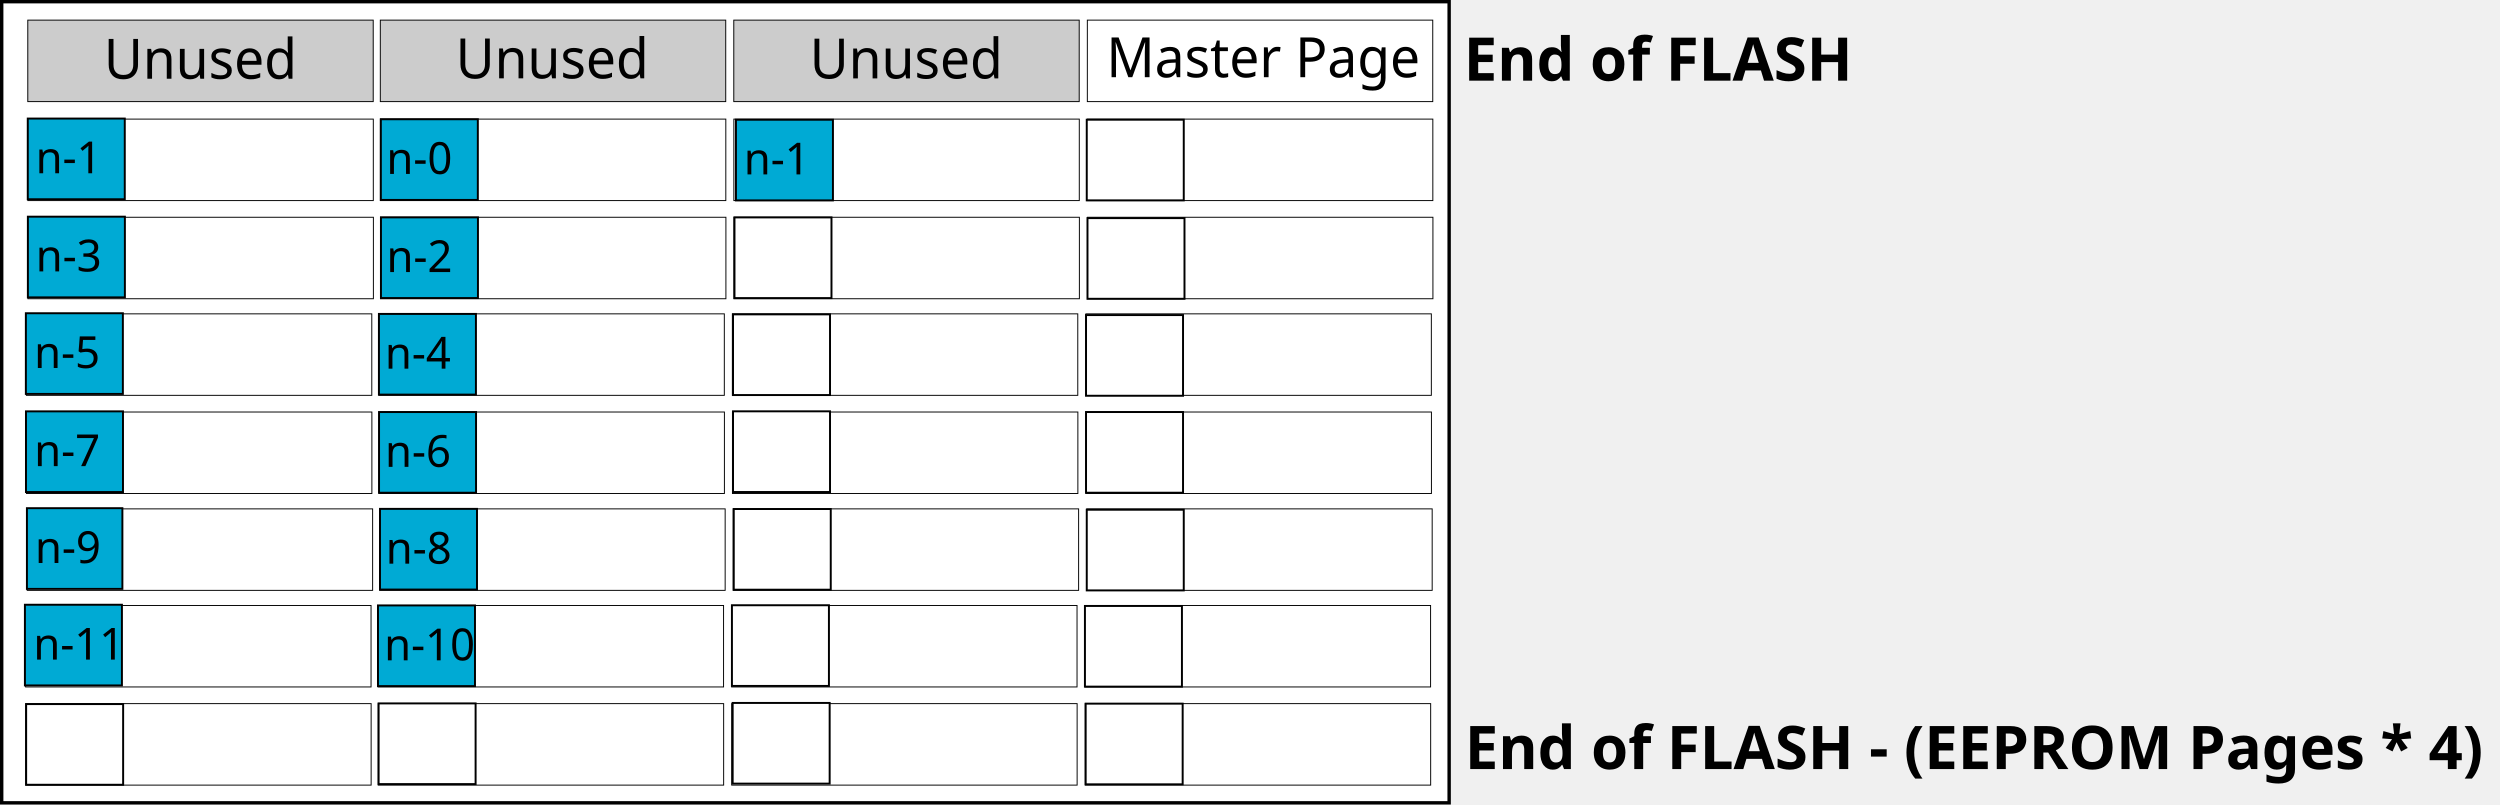
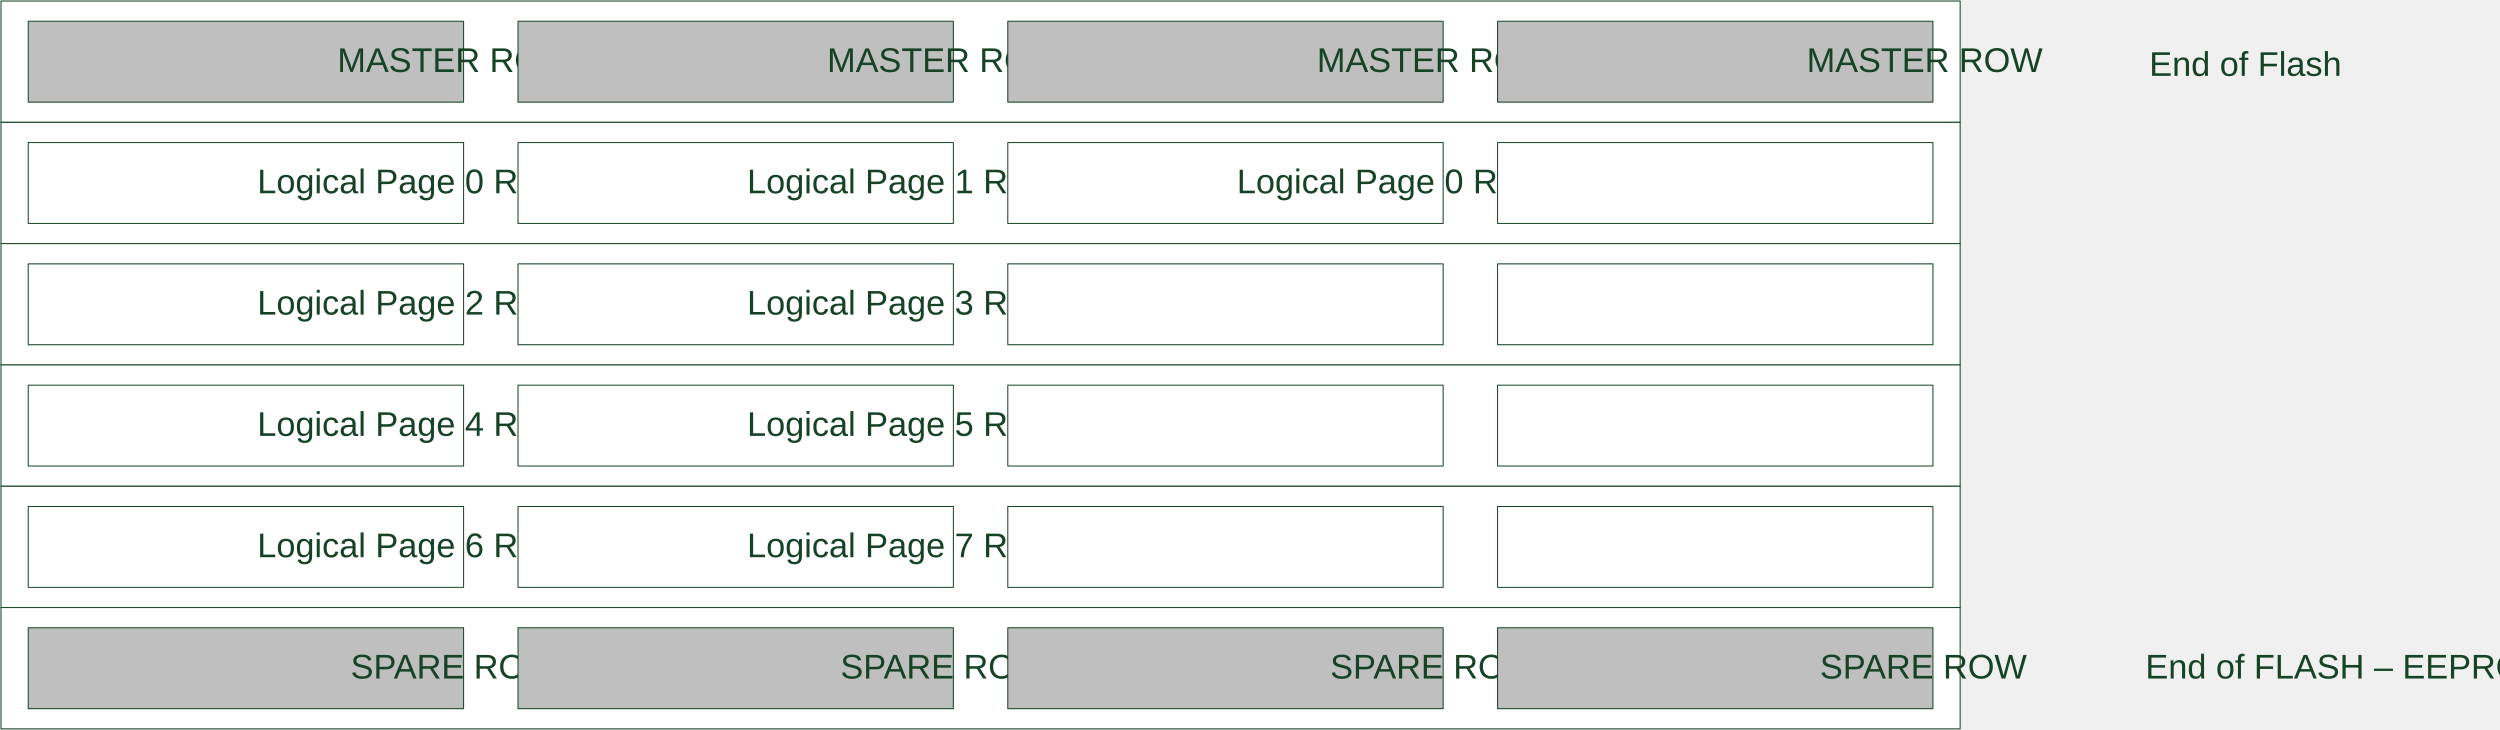
- <svg xmlns="http://www.w3.org/2000/svg" width="612.36" height="197.062" id="svg2" version="1.1">
-   <defs id="defs4" />
-   <g id="layer1" transform="translate(-59.5,-140.4375)">
-     <rect style="fill:#ffffff;fill-rule:evenodd;stroke:#000000;stroke-width:0.833px;stroke-linecap:butt;stroke-linejoin:miter;stroke-opacity:1" id="rect2985" width="354.542" height="196.236" x="59.916" y="140.85" />
-     <rect style="fill:#cccccc;stroke:#000000;stroke-width:0.234" id="rect3759" width="84.609" height="19.959" x="66.307" y="145.367" />
-     <rect style="fill:#cccccc;stroke:#000000;stroke-width:0.234" id="rect3759-1" width="84.609" height="19.959" x="152.655" y="145.367" />
-     <rect style="fill:#cccccc;stroke:#000000;stroke-width:0.234" id="rect3759-7" width="84.609" height="19.959" x="239.235" y="145.367" />
-     <rect style="fill:#ffffff;stroke:#000000;stroke-width:0.234" id="rect3759-1-4" width="84.609" height="19.959" x="325.835" y="145.367" />
-     <rect style="fill:#ffffff;stroke:#000000;stroke-width:0.234" id="rect3759-0" width="84.609" height="19.959" x="66.328" y="169.611" />
-     <rect style="fill:#ffffff;stroke:#000000;stroke-width:0.234" id="rect3759-1-9" width="84.609" height="19.959" x="152.675" y="169.611" />
-     <rect style="fill:#ffffff;stroke:#000000;stroke-width:0.234" id="rect3759-7-4" width="84.609" height="19.959" x="239.255" y="169.611" />
-     <rect style="fill:#ffffff;stroke:#000000;stroke-width:0.234" id="rect3759-1-4-8" width="84.609" height="19.959" x="325.856" y="169.611" />
-     <text xml:space="preserve" style="font-size:13.338px;font-style:normal;font-weight:normal;line-height:125%;letter-spacing:0px;word-spacing:0px;fill:#000000;fill-opacity:1;stroke:none;font-family:Sans" x="86.852" y="156.214" id="text3831" transform="scale(0.9780511,1.022442)">
-       <tspan id="tspan3833" x="86.852" y="156.214">Unused</tspan>
-     </text>
-     <text xml:space="preserve" style="font-size:13.338px;font-style:normal;font-weight:normal;line-height:125%;letter-spacing:0px;word-spacing:0px;fill:#000000;fill-opacity:1;stroke:none;font-family:Sans" x="174.951" y="156.116" id="text3831-8" transform="scale(0.9780511,1.022442)">
-       <tspan id="tspan3833-2" x="174.951" y="156.116">Unused</tspan>
-     </text>
-     <text xml:space="preserve" style="font-size:13.338px;font-style:normal;font-weight:normal;line-height:125%;letter-spacing:0px;word-spacing:0px;fill:#000000;fill-opacity:1;stroke:none;font-family:Sans" x="263.623" y="156.146" id="text3831-4" transform="scale(0.9780511,1.022442)">
-       <tspan id="tspan3833-5" x="263.623" y="156.146">Unused</tspan>
-     </text>
-     <text xml:space="preserve" style="font-size:13.338px;font-style:normal;font-weight:normal;line-height:125%;letter-spacing:0px;word-spacing:0px;fill:#000000;fill-opacity:1;stroke:none;font-family:Sans" x="337.919" y="155.856" id="text3831-5" transform="scale(0.9780511,1.022442)">
-       <tspan id="tspan3833-1" x="337.919" y="155.856">Master Page</tspan>
-     </text>
-     <rect style="fill:#00aad4;stroke:#000000;stroke-width:0.48;stroke-miterlimit:4;stroke-dasharray:none;stroke-dashoffset:0" id="rect3901" width="23.76" height="19.764" x="66.302" y="169.479" />
-     <text xml:space="preserve" style="font-size:10.759px;font-style:normal;font-weight:normal;line-height:125%;letter-spacing:0px;word-spacing:0px;fill:#000000;fill-opacity:1;stroke:none;font-family:Sans" x="68.722" y="181.548" id="text3903" transform="scale(0.9927544,1.007299)">
-       <tspan id="tspan3905" x="68.722" y="181.548">n-1</tspan>
-     </text>
-     <rect style="fill:#00aad4;stroke:#000000;stroke-width:0.48;stroke-miterlimit:4;stroke-dasharray:none;stroke-dashoffset:0" id="rect3901-2" width="23.76" height="19.764" x="152.782" y="169.646" />
-     <text xml:space="preserve" style="font-size:10.759px;font-style:normal;font-weight:normal;line-height:125%;letter-spacing:0px;word-spacing:0px;fill:#000000;fill-opacity:1;stroke:none;font-family:Sans" x="155.269" y="181.714" id="text3903-7" transform="scale(0.9927544,1.007299)">
-       <tspan id="tspan3905-6" x="155.269" y="181.714">n-0</tspan>
-     </text>
-     <text xml:space="preserve" style="font-size:14.707px;font-style:normal;font-variant:normal;font-weight:bold;font-stretch:normal;text-align:start;line-height:125%;letter-spacing:0px;word-spacing:0px;writing-mode:lr-tb;text-anchor:start;fill:#000000;fill-opacity:1;stroke:none;font-family:Sans;-inkscape-font-specification:Sans Bold" x="419.366" y="159.693" id="text3983" transform="scale(0.9968345,1.003176)">
-       <tspan id="tspan3985" x="419.366" y="159.693">End of FLASH</tspan>
-     </text>
-     <text xml:space="preserve" style="font-size:14.707px;font-style:normal;font-variant:normal;font-weight:bold;font-stretch:normal;text-align:start;line-height:125%;letter-spacing:0px;word-spacing:0px;writing-mode:lr-tb;text-anchor:start;fill:#000000;fill-opacity:1;stroke:none;font-family:Sans;-inkscape-font-specification:Sans Bold" x="419.629" y="327.777" id="text3983-1" transform="scale(0.9968345,1.003176)">
-       <tspan id="tspan3985-6" x="419.629" y="327.777">End of FLASH - (EEPROM Pages * 4)</tspan>
-     </text>
-     <rect style="fill:#ffffff;stroke:#000000;stroke-width:0.234" id="rect3759-0-8" width="84.609" height="19.959" x="66.349" y="193.654" />
-     <rect style="fill:#ffffff;stroke:#000000;stroke-width:0.234" id="rect3759-1-9-5" width="84.609" height="19.959" x="152.697" y="193.654" />
-     <rect style="fill:#ffffff;stroke:#000000;stroke-width:0.234" id="rect3759-7-4-7" width="84.609" height="19.959" x="239.277" y="193.654" />
-     <rect style="fill:#ffffff;stroke:#000000;stroke-width:0.234" id="rect3759-1-4-8-6" width="84.609" height="19.959" x="325.877" y="193.654" />
-     <rect style="fill:#00aad4;stroke:#000000;stroke-width:0.48;stroke-miterlimit:4;stroke-dasharray:none;stroke-dashoffset:0" id="rect3901-1" width="23.76" height="19.764" x="66.329" y="193.513" />
-     <text xml:space="preserve" style="font-size:10.759px;font-style:normal;font-weight:normal;line-height:125%;letter-spacing:0px;word-spacing:0px;fill:#000000;fill-opacity:1;stroke:none;font-family:Sans" x="68.744" y="205.418" id="text3903-8" transform="scale(0.9927544,1.007299)">
-       <tspan id="tspan3905-9" x="68.744" y="205.418">n-3</tspan>
-     </text>
-     <rect style="fill:#00aad4;stroke:#000000;stroke-width:0.48;stroke-miterlimit:4;stroke-dasharray:none;stroke-dashoffset:0" id="rect3901-2-2" width="23.76" height="19.764" x="152.81" y="193.68" />
-     <text xml:space="preserve" style="font-size:10.759px;font-style:normal;font-weight:normal;line-height:125%;letter-spacing:0px;word-spacing:0px;fill:#000000;fill-opacity:1;stroke:none;font-family:Sans" x="155.29" y="205.584" id="text3903-7-7" transform="scale(0.9927544,1.007299)">
-       <tspan id="tspan3905-6-9" x="155.29" y="205.584">n-2</tspan>
-     </text>
-     <rect style="fill:#ffffff;stroke:#000000;stroke-width:0.234" id="rect3759-0-3" width="84.609" height="19.959" x="65.96" y="217.314" />
-     <rect style="fill:#ffffff;stroke:#000000;stroke-width:0.234" id="rect3759-1-9-4" width="84.609" height="19.959" x="152.307" y="217.314" />
-     <rect style="fill:#ffffff;stroke:#000000;stroke-width:0.234" id="rect3759-7-4-1" width="84.609" height="19.959" x="238.887" y="217.314" />
-     <rect style="fill:#ffffff;stroke:#000000;stroke-width:0.234" id="rect3759-1-4-8-1" width="84.609" height="19.959" x="325.488" y="217.314" />
-     <rect style="fill:#00aad4;stroke:#000000;stroke-width:0.48;stroke-miterlimit:4;stroke-dasharray:none;stroke-dashoffset:0" id="rect3901-3" width="23.76" height="19.764" x="65.836" y="217.164" />
-     <text xml:space="preserve" style="font-size:10.759px;font-style:normal;font-weight:normal;line-height:125%;letter-spacing:0px;word-spacing:0px;fill:#000000;fill-opacity:1;stroke:none;font-family:Sans" x="68.351" y="228.906" id="text3903-87" transform="scale(0.9927544,1.007299)">
-       <tspan id="tspan3905-4" x="68.351" y="228.906">n-5</tspan>
-     </text>
-     <rect style="fill:#00aad4;stroke:#000000;stroke-width:0.48;stroke-miterlimit:4;stroke-dasharray:none;stroke-dashoffset:0" id="rect3901-2-27" width="23.76" height="19.764" x="152.316" y="217.331" />
-     <text xml:space="preserve" style="font-size:10.759px;font-style:normal;font-weight:normal;line-height:125%;letter-spacing:0px;word-spacing:0px;fill:#000000;fill-opacity:1;stroke:none;font-family:Sans" x="154.898" y="229.072" id="text3903-7-79" transform="scale(0.9927544,1.007299)">
-       <tspan id="tspan3905-6-3" x="154.898" y="229.072">n-4</tspan>
-     </text>
-     <rect style="fill:#ffffff;stroke:#000000;stroke-width:0.234" id="rect3759-0-8-2" width="84.609" height="19.959" x="65.981" y="241.358" />
-     <rect style="fill:#ffffff;stroke:#000000;stroke-width:0.234" id="rect3759-1-9-5-8" width="84.609" height="19.959" x="152.329" y="241.358" />
-     <rect style="fill:#ffffff;stroke:#000000;stroke-width:0.234" id="rect3759-7-4-7-6" width="84.609" height="19.959" x="238.909" y="241.358" />
-     <rect style="fill:#ffffff;stroke:#000000;stroke-width:0.234" id="rect3759-1-4-8-6-0" width="84.609" height="19.959" x="325.509" y="241.358" />
-     <rect style="fill:#00aad4;stroke:#000000;stroke-width:0.48;stroke-miterlimit:4;stroke-dasharray:none;stroke-dashoffset:0" id="rect3901-1-2" width="23.76" height="19.764" x="65.863" y="241.198" />
-     <text xml:space="preserve" style="font-size:10.759px;font-style:normal;font-weight:normal;line-height:125%;letter-spacing:0px;word-spacing:0px;fill:#000000;fill-opacity:1;stroke:none;font-family:Sans" x="68.373" y="252.775" id="text3903-8-4" transform="scale(0.9927544,1.007299)">
-       <tspan id="tspan3905-9-8" x="68.373" y="252.775">n-7</tspan>
-     </text>
-     <rect style="fill:#00aad4;stroke:#000000;stroke-width:0.48;stroke-miterlimit:4;stroke-dasharray:none;stroke-dashoffset:0" id="rect3901-2-2-6" width="23.76" height="19.764" x="152.344" y="241.365" />
-     <text xml:space="preserve" style="font-size:10.759px;font-style:normal;font-weight:normal;line-height:125%;letter-spacing:0px;word-spacing:0px;fill:#000000;fill-opacity:1;stroke:none;font-family:Sans" x="154.92" y="252.941" id="text3903-7-7-5" transform="scale(0.9927544,1.007299)">
-       <tspan id="tspan3905-6-9-0" x="154.92" y="252.941">n-6</tspan>
-     </text>
-     <rect style="fill:#ffffff;stroke:#000000;stroke-width:0.234" id="rect3759-0-8-8" width="84.609" height="19.959" x="66.165" y="265.083" />
-     <rect style="fill:#ffffff;stroke:#000000;stroke-width:0.234" id="rect3759-1-9-5-9" width="84.609" height="19.959" x="152.513" y="265.083" />
-     <rect style="fill:#ffffff;stroke:#000000;stroke-width:0.234" id="rect3759-7-4-7-3" width="84.609" height="19.959" x="239.093" y="265.083" />
-     <rect style="fill:#ffffff;stroke:#000000;stroke-width:0.234" id="rect3759-1-4-8-6-4" width="84.609" height="19.959" x="325.693" y="265.083" />
-     <rect style="fill:#00aad4;stroke:#000000;stroke-width:0.476;stroke-miterlimit:4;stroke-dasharray:none;stroke-dashoffset:0" id="rect3901-1-4" width="23.385" height="19.768" x="66.094" y="264.913" />
-     <text xml:space="preserve" style="font-size:10.759px;font-style:normal;font-weight:normal;line-height:125%;letter-spacing:0px;word-spacing:0px;fill:#000000;fill-opacity:1;stroke:none;font-family:Sans" x="68.558" y="276.329" id="text3903-8-6" transform="scale(0.9927544,1.007299)">
-       <tspan id="tspan3905-9-0" x="68.558" y="276.329">n-9</tspan>
-     </text>
-     <rect style="fill:#00aad4;stroke:#000000;stroke-width:0.48;stroke-miterlimit:4;stroke-dasharray:none;stroke-dashoffset:0" id="rect3901-2-2-66" width="23.76" height="19.764" x="152.577" y="265.082" />
-     <text xml:space="preserve" style="font-size:10.759px;font-style:normal;font-weight:normal;line-height:125%;letter-spacing:0px;word-spacing:0px;fill:#000000;fill-opacity:1;stroke:none;font-family:Sans" x="155.105" y="276.495" id="text3903-7-7-1" transform="scale(0.9927544,1.007299)">
-       <tspan id="tspan3905-6-9-8" x="155.105" y="276.495">n-8</tspan>
-     </text>
-     <rect style="fill:#ffffff;stroke:#000000;stroke-width:0.234" id="rect3759-0-3-8" width="84.609" height="19.959" x="65.776" y="288.744" />
-     <rect style="fill:#ffffff;stroke:#000000;stroke-width:0.234" id="rect3759-1-9-4-2" width="84.609" height="19.959" x="152.123" y="288.744" />
-     <rect style="fill:#ffffff;stroke:#000000;stroke-width:0.234" id="rect3759-7-4-1-9" width="84.609" height="19.959" x="238.703" y="288.744" />
-     <rect style="fill:#ffffff;stroke:#000000;stroke-width:0.234" id="rect3759-1-4-8-1-1" width="84.609" height="19.959" x="325.304" y="288.744" />
-     <rect style="fill:#00aad4;stroke:#000000;stroke-width:0.48;stroke-miterlimit:4;stroke-dasharray:none;stroke-dashoffset:0" id="rect3901-3-3" width="23.76" height="19.764" x="65.603" y="288.566" />
-     <text xml:space="preserve" style="font-size:10.759px;font-style:normal;font-weight:normal;line-height:125%;letter-spacing:0px;word-spacing:0px;fill:#000000;fill-opacity:1;stroke:none;font-family:Sans" x="68.166" y="299.818" id="text3903-87-5" transform="scale(0.9927544,1.007299)">
-       <tspan id="tspan3905-4-9" x="68.166" y="299.818">n-11</tspan>
-     </text>
-     <rect style="fill:#00aad4;stroke:#000000;stroke-width:0.48;stroke-miterlimit:4;stroke-dasharray:none;stroke-dashoffset:0" id="rect3901-2-27-8" width="23.76" height="19.764" x="152.083" y="288.733" />
-     <text xml:space="preserve" style="font-size:10.759px;font-style:normal;font-weight:normal;line-height:125%;letter-spacing:0px;word-spacing:0px;fill:#000000;fill-opacity:1;stroke:none;font-family:Sans" x="154.713" y="299.984" id="text3903-7-79-4" transform="scale(0.9927544,1.007299)">
-       <tspan id="tspan3905-6-3-0" x="154.713" y="299.984">n-10</tspan>
-     </text>
-     <rect style="fill:#ffffff;stroke:#000000;stroke-width:0.234" id="rect3759-0-8-2-4" width="84.609" height="19.959" x="65.797" y="312.787" />
-     <rect style="fill:#ffffff;stroke:#000000;stroke-width:0.234" id="rect3759-1-9-5-8-2" width="84.609" height="19.959" x="152.145" y="312.787" />
-     <rect style="fill:#ffffff;stroke:#000000;stroke-width:0.234" id="rect3759-7-4-7-6-0" width="84.609" height="19.959" x="238.725" y="312.787" />
-     <rect style="fill:#ffffff;stroke:#000000;stroke-width:0.234" id="rect3759-1-4-8-6-0-9" width="84.609" height="19.959" x="325.325" y="312.787" />
-     <rect style="fill:#ffffff;stroke:#000000;stroke-width:0.48;stroke-miterlimit:4;stroke-dasharray:none;stroke-dashoffset:0" id="rect3901-3-3-1" width="23.76" height="19.764" x="65.902" y="312.897" />
-     <rect style="fill:#ffffff;stroke:#000000;stroke-width:0.48;stroke-miterlimit:4;stroke-dasharray:none;stroke-dashoffset:0" id="rect3901-3-3-1-2" width="23.76" height="19.764" x="152.236" y="312.733" />
-     <rect style="fill:#ffffff;stroke:#000000;stroke-width:0.48;stroke-miterlimit:4;stroke-dasharray:none;stroke-dashoffset:0" id="rect3901-2-3-5" width="23.76" height="19.764" x="239.406" y="193.689" />
-     <rect style="fill:#ffffff;stroke:#000000;stroke-width:0.48;stroke-miterlimit:4;stroke-dasharray:none;stroke-dashoffset:0" id="rect3901-2-3-5-9" width="23.76" height="19.764" x="239.049" y="217.439" />
-     <rect style="fill:#ffffff;stroke:#000000;stroke-width:0.48;stroke-miterlimit:4;stroke-dasharray:none;stroke-dashoffset:0" id="rect3901-2-3-5-98" width="23.76" height="19.764" x="239.049" y="241.189" />
-     <rect style="fill:#ffffff;stroke:#000000;stroke-width:0.48;stroke-miterlimit:4;stroke-dasharray:none;stroke-dashoffset:0" id="rect3901-2-3-5-1" width="23.76" height="19.764" x="239.227" y="265.118" />
-     <rect style="fill:#ffffff;stroke:#000000;stroke-width:0.48;stroke-miterlimit:4;stroke-dasharray:none;stroke-dashoffset:0" id="rect3901-2-3-5-98-8" width="23.76" height="19.764" x="238.781" y="288.689" />
-     <rect style="fill:#ffffff;stroke:#000000;stroke-width:0.48;stroke-miterlimit:4;stroke-dasharray:none;stroke-dashoffset:0" id="rect3901-2-3-5-1-2" width="23.76" height="19.764" x="238.959" y="312.618" />
-     <rect style="fill:#ffffff;stroke:#000000;stroke-width:0.48;stroke-miterlimit:4;stroke-dasharray:none;stroke-dashoffset:0" id="rect3901-2-3-6" width="23.76" height="19.764" x="325.694" y="169.754" />
-     <rect style="fill:#ffffff;stroke:#000000;stroke-width:0.48;stroke-miterlimit:4;stroke-dasharray:none;stroke-dashoffset:0" id="rect3901-2-3-5-6" width="23.76" height="19.764" x="325.873" y="193.862" />
-     <rect style="fill:#ffffff;stroke:#000000;stroke-width:0.48;stroke-miterlimit:4;stroke-dasharray:none;stroke-dashoffset:0" id="rect3901-2-3-5-9-0" width="23.76" height="19.764" x="325.516" y="217.612" />
-     <rect style="fill:#ffffff;stroke:#000000;stroke-width:0.48;stroke-miterlimit:4;stroke-dasharray:none;stroke-dashoffset:0" id="rect3901-2-3-5-98-3" width="23.76" height="19.764" x="325.516" y="241.362" />
-     <rect style="fill:#ffffff;stroke:#000000;stroke-width:0.48;stroke-miterlimit:4;stroke-dasharray:none;stroke-dashoffset:0" id="rect3901-2-3-5-1-8" width="23.76" height="19.764" x="325.694" y="265.29" />
-     <rect style="fill:#ffffff;stroke:#000000;stroke-width:0.48;stroke-miterlimit:4;stroke-dasharray:none;stroke-dashoffset:0" id="rect3901-2-3-5-98-8-0" width="23.76" height="19.764" x="325.248" y="288.862" />
-     <rect style="fill:#ffffff;stroke:#000000;stroke-width:0.48;stroke-miterlimit:4;stroke-dasharray:none;stroke-dashoffset:0" id="rect3901-2-3-5-1-2-1" width="23.76" height="19.764" x="325.426" y="312.79" />
-     <rect style="fill:#00aad4;stroke:#000000;stroke-width:0.48;stroke-miterlimit:4;stroke-dasharray:none;stroke-dashoffset:0" id="rect3901-25" width="23.76" height="19.764" x="239.763" y="169.761" />
-     <text xml:space="preserve" style="font-size:10.759px;font-style:normal;font-weight:normal;line-height:125%;letter-spacing:0px;word-spacing:0px;fill:#000000;fill-opacity:1;stroke:none;font-family:Sans" x="243.449" y="181.828" id="text3903-0" transform="scale(0.9927544,1.007299)">
-       <tspan id="tspan3905-94" x="243.449" y="181.828">n-1</tspan>
-     </text>
+ <svg xmlns="http://www.w3.org/2000/svg" xmlns:ns1="http://schemas.microsoft.com/visio/2003/SVGExtensions/" width="8.114in" height="2.369in" viewBox="0 0 584.188 170.559" xml:space="preserve" color-interpolation-filters="sRGB" class="st5">
+   <ns1:documentProperties ns1:langID="1033" ns1:metric="true" ns1:viewMarkup="false" />
+   <style type="text/css">
+ 	
+ 		.st1 {fill:#ffffff;stroke:#164326;stroke-linecap:round;stroke-linejoin:round;stroke-width:0.24}
+ 		.st2 {fill:#bfbfbf;stroke:#164326;stroke-linecap:round;stroke-linejoin:round;stroke-width:0.24}
+ 		.st3 {fill:#164326;font-family:Arial;font-size:0.667em}
+ 		.st4 {fill:none;stroke:none;stroke-linecap:round;stroke-linejoin:round;stroke-width:0.72}
+ 		.st5 {fill:none;fill-rule:evenodd;font-size:12;overflow:visible;stroke-linecap:square;stroke-miterlimit:3}
+ 	
+ 	</style>
+   <g ns1:mID="0" ns1:index="1" ns1:groupContext="foregroundPage">
+     <ns1:pageProperties ns1:drawingScale="0.0393701" ns1:pageScale="0.0393701" ns1:drawingUnits="24" ns1:shadowOffsetX="8.50394" ns1:shadowOffsetY="-8.50394" />
+     <g id="group6-1" transform="translate(0.24,-141.972)" ns1:mID="6" ns1:groupContext="group">
+       <g id="shape5-2" ns1:mID="5" ns1:groupContext="shape">
+         <ns1:userDefs>
+           <ns1:ud ns1:nameU="visVersion" ns1:val="VT0(12):26" />
+         </ns1:userDefs>
+         <rect x="0" y="142.212" width="457.795" height="28.346" class="st1" />
+       </g>
+       <g id="shape1-4" ns1:mID="1" ns1:groupContext="shape" transform="translate(6.35827,-4.72441)">
+         <ns1:userDefs>
+           <ns1:ud ns1:nameU="visVersion" ns1:val="VT0(12):26" />
+         </ns1:userDefs>
+         <ns1:textBlock ns1:margins="rect(4,4,4,4)" ns1:tabSpace="42.5197" />
+         <ns1:textRect cx="50.866" cy="161.11" width="101.74" height="18.898" />
+         <rect x="0" y="151.661" width="101.732" height="18.898" class="st2" />
+         <text x="23.31" y="163.51" class="st3" ns1:langID="1033">
+           <ns1:paragraph ns1:horizAlign="1" />
+           <ns1:tabList />MASTER ROW</text>
+       </g>
+       <g id="shape2-7" ns1:mID="2" ns1:groupContext="shape" transform="translate(120.807,-4.72441)">
+         <ns1:userDefs>
+           <ns1:ud ns1:nameU="visVersion" ns1:val="VT0(12):26" />
+         </ns1:userDefs>
+         <ns1:textBlock ns1:margins="rect(4,4,4,4)" ns1:tabSpace="42.5197" />
+         <ns1:textRect cx="50.866" cy="161.11" width="101.74" height="18.898" />
+         <rect x="0" y="151.661" width="101.732" height="18.898" class="st2" />
+         <text x="23.31" y="163.51" class="st3" ns1:langID="1033">
+           <ns1:paragraph ns1:horizAlign="1" />
+           <ns1:tabList />MASTER ROW</text>
+       </g>
+       <g id="shape3-10" ns1:mID="3" ns1:groupContext="shape" transform="translate(235.256,-4.72441)">
+         <ns1:userDefs>
+           <ns1:ud ns1:nameU="visVersion" ns1:val="VT0(12):26" />
+         </ns1:userDefs>
+         <ns1:textBlock ns1:margins="rect(4,4,4,4)" ns1:tabSpace="42.5197" />
+         <ns1:textRect cx="50.866" cy="161.11" width="101.74" height="18.898" />
+         <rect x="0" y="151.661" width="101.732" height="18.898" class="st2" />
+         <text x="23.31" y="163.51" class="st3" ns1:langID="1033">
+           <ns1:paragraph ns1:horizAlign="1" />
+           <ns1:tabList />MASTER ROW</text>
+       </g>
+       <g id="shape4-13" ns1:mID="4" ns1:groupContext="shape" transform="translate(349.705,-4.72441)">
+         <ns1:userDefs>
+           <ns1:ud ns1:nameU="visVersion" ns1:val="VT0(12):26" />
+         </ns1:userDefs>
+         <ns1:textBlock ns1:margins="rect(4,4,4,4)" ns1:tabSpace="42.5197" />
+         <ns1:textRect cx="50.866" cy="161.11" width="101.74" height="18.898" />
+         <rect x="0" y="151.661" width="101.732" height="18.898" class="st2" />
+         <text x="23.31" y="163.51" class="st3" ns1:langID="1033">
+           <ns1:paragraph ns1:horizAlign="1" />
+           <ns1:tabList />MASTER ROW</text>
+       </g>
+     </g>
+     <g id="group7-16" transform="translate(0.24,-113.626)" ns1:mID="7" ns1:groupContext="group">
+       <g id="shape8-17" ns1:mID="8" ns1:groupContext="shape">
+         <ns1:userDefs>
+           <ns1:ud ns1:nameU="visVersion" ns1:val="VT0(12):26" />
+         </ns1:userDefs>
+         <rect x="0" y="142.212" width="457.795" height="28.346" class="st1" />
+       </g>
+       <g id="shape9-19" ns1:mID="9" ns1:groupContext="shape" transform="translate(6.35827,-4.72441)">
+         <ns1:userDefs>
+           <ns1:ud ns1:nameU="visVersion" ns1:val="VT0(12):26" />
+         </ns1:userDefs>
+         <ns1:textBlock ns1:margins="rect(4,4,4,4)" ns1:tabSpace="42.5197" />
+         <ns1:textRect cx="50.866" cy="161.11" width="101.74" height="18.898" />
+         <rect x="0" y="151.661" width="101.732" height="18.898" class="st1" />
+         <text x="4.61" y="163.51" class="st3" ns1:langID="1033">
+           <ns1:paragraph ns1:horizAlign="1" />
+           <ns1:tabList />Logical Page 0 Revision 0</text>
+       </g>
+       <g id="shape10-22" ns1:mID="10" ns1:groupContext="shape" transform="translate(120.807,-4.72441)">
+         <ns1:userDefs>
+           <ns1:ud ns1:nameU="visVersion" ns1:val="VT0(12):26" />
+         </ns1:userDefs>
+         <ns1:textBlock ns1:margins="rect(4,4,4,4)" ns1:tabSpace="42.5197" />
+         <ns1:textRect cx="50.866" cy="161.11" width="101.74" height="18.898" />
+         <rect x="0" y="151.661" width="101.732" height="18.898" class="st1" />
+         <text x="4.61" y="163.51" class="st3" ns1:langID="1033">
+           <ns1:paragraph ns1:horizAlign="1" />
+           <ns1:tabList />Logical Page 1 Revision 0</text>
+       </g>
+       <g id="shape11-25" ns1:mID="11" ns1:groupContext="shape" transform="translate(235.256,-4.72441)">
+         <ns1:userDefs>
+           <ns1:ud ns1:nameU="visVersion" ns1:val="VT0(12):26" />
+         </ns1:userDefs>
+         <ns1:textBlock ns1:margins="rect(4,4,4,4)" ns1:tabSpace="42.5197" />
+         <ns1:textRect cx="50.866" cy="161.11" width="101.74" height="18.898" />
+         <rect x="0" y="151.661" width="101.732" height="18.898" class="st1" />
+         <text x="4.61" y="163.51" class="st3" ns1:langID="1033">
+           <ns1:paragraph ns1:horizAlign="1" />
+           <ns1:tabList />Logical Page 0 Revision 1</text>
+       </g>
+       <g id="shape12-28" ns1:mID="12" ns1:groupContext="shape" transform="translate(349.705,-4.72441)">
+         <ns1:userDefs>
+           <ns1:ud ns1:nameU="visVersion" ns1:val="VT0(12):26" />
+         </ns1:userDefs>
+         <rect x="0" y="151.661" width="101.732" height="18.898" class="st1" />
+       </g>
+     </g>
+     <g id="group13-30" transform="translate(0.24,-85.2794)" ns1:mID="13" ns1:groupContext="group">
+       <g id="shape14-31" ns1:mID="14" ns1:groupContext="shape">
+         <ns1:userDefs>
+           <ns1:ud ns1:nameU="visVersion" ns1:val="VT0(12):26" />
+         </ns1:userDefs>
+         <rect x="0" y="142.212" width="457.795" height="28.346" class="st1" />
+       </g>
+       <g id="shape15-33" ns1:mID="15" ns1:groupContext="shape" transform="translate(6.35827,-4.72441)">
+         <ns1:userDefs>
+           <ns1:ud ns1:nameU="visVersion" ns1:val="VT0(12):26" />
+         </ns1:userDefs>
+         <ns1:textBlock ns1:margins="rect(4,4,4,4)" ns1:tabSpace="42.5197" />
+         <ns1:textRect cx="50.866" cy="161.11" width="101.74" height="18.898" />
+         <rect x="0" y="151.661" width="101.732" height="18.898" class="st1" />
+         <text x="4.61" y="163.51" class="st3" ns1:langID="1033">
+           <ns1:paragraph ns1:horizAlign="1" />
+           <ns1:tabList />Logical Page 2 Revision 0</text>
+       </g>
+       <g id="shape16-36" ns1:mID="16" ns1:groupContext="shape" transform="translate(120.807,-4.72441)">
+         <ns1:userDefs>
+           <ns1:ud ns1:nameU="visVersion" ns1:val="VT0(12):26" />
+         </ns1:userDefs>
+         <ns1:textBlock ns1:margins="rect(4,4,4,4)" ns1:tabSpace="42.5197" />
+         <ns1:textRect cx="50.866" cy="161.11" width="101.74" height="18.898" />
+         <rect x="0" y="151.661" width="101.732" height="18.898" class="st1" />
+         <text x="4.61" y="163.51" class="st3" ns1:langID="1033">
+           <ns1:paragraph ns1:horizAlign="1" />
+           <ns1:tabList />Logical Page 3 Revision 0</text>
+       </g>
+       <g id="shape17-39" ns1:mID="17" ns1:groupContext="shape" transform="translate(235.256,-4.72441)">
+         <ns1:userDefs>
+           <ns1:ud ns1:nameU="visVersion" ns1:val="VT0(12):26" />
+         </ns1:userDefs>
+         <rect x="0" y="151.661" width="101.732" height="18.898" class="st1" />
+       </g>
+       <g id="shape18-41" ns1:mID="18" ns1:groupContext="shape" transform="translate(349.705,-4.72441)">
+         <ns1:userDefs>
+           <ns1:ud ns1:nameU="visVersion" ns1:val="VT0(12):26" />
+         </ns1:userDefs>
+         <rect x="0" y="151.661" width="101.732" height="18.898" class="st1" />
+       </g>
+     </g>
+     <g id="group19-43" transform="translate(0.24,-56.9329)" ns1:mID="19" ns1:groupContext="group">
+       <g id="shape20-44" ns1:mID="20" ns1:groupContext="shape">
+         <ns1:userDefs>
+           <ns1:ud ns1:nameU="visVersion" ns1:val="VT0(12):26" />
+         </ns1:userDefs>
+         <rect x="0" y="142.212" width="457.795" height="28.346" class="st1" />
+       </g>
+       <g id="shape21-46" ns1:mID="21" ns1:groupContext="shape" transform="translate(6.35827,-4.72441)">
+         <ns1:userDefs>
+           <ns1:ud ns1:nameU="visVersion" ns1:val="VT0(12):26" />
+         </ns1:userDefs>
+         <ns1:textBlock ns1:margins="rect(4,4,4,4)" ns1:tabSpace="42.5197" />
+         <ns1:textRect cx="50.866" cy="161.11" width="101.74" height="18.898" />
+         <rect x="0" y="151.661" width="101.732" height="18.898" class="st1" />
+         <text x="4.61" y="163.51" class="st3" ns1:langID="1033">
+           <ns1:paragraph ns1:horizAlign="1" />
+           <ns1:tabList />Logical Page 4 Revision 0</text>
+       </g>
+       <g id="shape22-49" ns1:mID="22" ns1:groupContext="shape" transform="translate(120.807,-4.72441)">
+         <ns1:userDefs>
+           <ns1:ud ns1:nameU="visVersion" ns1:val="VT0(12):26" />
+         </ns1:userDefs>
+         <ns1:textBlock ns1:margins="rect(4,4,4,4)" ns1:tabSpace="42.5197" />
+         <ns1:textRect cx="50.866" cy="161.11" width="101.74" height="18.898" />
+         <rect x="0" y="151.661" width="101.732" height="18.898" class="st1" />
+         <text x="4.61" y="163.51" class="st3" ns1:langID="1033">
+           <ns1:paragraph ns1:horizAlign="1" />
+           <ns1:tabList />Logical Page 5 Revision 0</text>
+       </g>
+       <g id="shape23-52" ns1:mID="23" ns1:groupContext="shape" transform="translate(235.256,-4.72441)">
+         <ns1:userDefs>
+           <ns1:ud ns1:nameU="visVersion" ns1:val="VT0(12):26" />
+         </ns1:userDefs>
+         <rect x="0" y="151.661" width="101.732" height="18.898" class="st1" />
+       </g>
+       <g id="shape24-54" ns1:mID="24" ns1:groupContext="shape" transform="translate(349.705,-4.72441)">
+         <ns1:userDefs>
+           <ns1:ud ns1:nameU="visVersion" ns1:val="VT0(12):26" />
+         </ns1:userDefs>
+         <rect x="0" y="151.661" width="101.732" height="18.898" class="st1" />
+       </g>
+     </g>
+     <g id="group25-56" transform="translate(0.24,-28.5865)" ns1:mID="25" ns1:groupContext="group">
+       <g id="shape26-57" ns1:mID="26" ns1:groupContext="shape">
+         <ns1:userDefs>
+           <ns1:ud ns1:nameU="visVersion" ns1:val="VT0(12):26" />
+         </ns1:userDefs>
+         <rect x="0" y="142.212" width="457.795" height="28.346" class="st1" />
+       </g>
+       <g id="shape27-59" ns1:mID="27" ns1:groupContext="shape" transform="translate(6.35827,-4.72441)">
+         <ns1:userDefs>
+           <ns1:ud ns1:nameU="visVersion" ns1:val="VT0(12):26" />
+         </ns1:userDefs>
+         <ns1:textBlock ns1:margins="rect(4,4,4,4)" ns1:tabSpace="42.5197" />
+         <ns1:textRect cx="50.866" cy="161.11" width="101.74" height="18.898" />
+         <rect x="0" y="151.661" width="101.732" height="18.898" class="st1" />
+         <text x="4.61" y="163.51" class="st3" ns1:langID="1033">
+           <ns1:paragraph ns1:horizAlign="1" />
+           <ns1:tabList />Logical Page 6 Revision 0</text>
+       </g>
+       <g id="shape28-62" ns1:mID="28" ns1:groupContext="shape" transform="translate(120.807,-4.72441)">
+         <ns1:userDefs>
+           <ns1:ud ns1:nameU="visVersion" ns1:val="VT0(12):26" />
+         </ns1:userDefs>
+         <ns1:textBlock ns1:margins="rect(4,4,4,4)" ns1:tabSpace="42.5197" />
+         <ns1:textRect cx="50.866" cy="161.11" width="101.74" height="18.898" />
+         <rect x="0" y="151.661" width="101.732" height="18.898" class="st1" />
+         <text x="4.61" y="163.51" class="st3" ns1:langID="1033">
+           <ns1:paragraph ns1:horizAlign="1" />
+           <ns1:tabList />Logical Page 7 Revision 0</text>
+       </g>
+       <g id="shape29-65" ns1:mID="29" ns1:groupContext="shape" transform="translate(235.256,-4.72441)">
+         <ns1:userDefs>
+           <ns1:ud ns1:nameU="visVersion" ns1:val="VT0(12):26" />
+         </ns1:userDefs>
+         <rect x="0" y="151.661" width="101.732" height="18.898" class="st1" />
+       </g>
+       <g id="shape30-67" ns1:mID="30" ns1:groupContext="shape" transform="translate(349.705,-4.72441)">
+         <ns1:userDefs>
+           <ns1:ud ns1:nameU="visVersion" ns1:val="VT0(12):26" />
+         </ns1:userDefs>
+         <rect x="0" y="151.661" width="101.732" height="18.898" class="st1" />
+       </g>
+     </g>
+     <g id="group31-69" transform="translate(0.24,-0.24)" ns1:mID="31" ns1:groupContext="group">
+       <g id="shape32-70" ns1:mID="32" ns1:groupContext="shape">
+         <ns1:userDefs>
+           <ns1:ud ns1:nameU="visVersion" ns1:val="VT0(12):26" />
+         </ns1:userDefs>
+         <rect x="0" y="142.212" width="457.795" height="28.346" class="st1" />
+       </g>
+       <g id="shape33-72" ns1:mID="33" ns1:groupContext="shape" transform="translate(6.35827,-4.72441)">
+         <ns1:userDefs>
+           <ns1:ud ns1:nameU="visVersion" ns1:val="VT0(12):26" />
+         </ns1:userDefs>
+         <ns1:textBlock ns1:margins="rect(4,4,4,4)" ns1:tabSpace="42.5197" />
+         <ns1:textRect cx="50.866" cy="161.11" width="101.74" height="18.898" />
+         <rect x="0" y="151.661" width="101.732" height="18.898" class="st2" />
+         <text x="26.42" y="163.51" class="st3" ns1:langID="1033">
+           <ns1:paragraph ns1:horizAlign="1" />
+           <ns1:tabList />SPARE ROW</text>
+       </g>
+       <g id="shape34-75" ns1:mID="34" ns1:groupContext="shape" transform="translate(120.807,-4.72441)">
+         <ns1:userDefs>
+           <ns1:ud ns1:nameU="visVersion" ns1:val="VT0(12):26" />
+         </ns1:userDefs>
+         <ns1:textBlock ns1:margins="rect(4,4,4,4)" ns1:tabSpace="42.5197" />
+         <ns1:textRect cx="50.866" cy="161.11" width="101.74" height="18.898" />
+         <rect x="0" y="151.661" width="101.732" height="18.898" class="st2" />
+         <text x="26.42" y="163.51" class="st3" ns1:langID="1033">
+           <ns1:paragraph ns1:horizAlign="1" />
+           <ns1:tabList />SPARE ROW</text>
+       </g>
+       <g id="shape35-78" ns1:mID="35" ns1:groupContext="shape" transform="translate(235.256,-4.72441)">
+         <ns1:userDefs>
+           <ns1:ud ns1:nameU="visVersion" ns1:val="VT0(12):26" />
+         </ns1:userDefs>
+         <ns1:textBlock ns1:margins="rect(4,4,4,4)" ns1:tabSpace="42.5197" />
+         <ns1:textRect cx="50.866" cy="161.11" width="101.74" height="18.898" />
+         <rect x="0" y="151.661" width="101.732" height="18.898" class="st2" />
+         <text x="26.42" y="163.51" class="st3" ns1:langID="1033">
+           <ns1:paragraph ns1:horizAlign="1" />
+           <ns1:tabList />SPARE ROW</text>
+       </g>
+       <g id="shape36-81" ns1:mID="36" ns1:groupContext="shape" transform="translate(349.705,-4.72441)">
+         <ns1:userDefs>
+           <ns1:ud ns1:nameU="visVersion" ns1:val="VT0(12):26" />
+         </ns1:userDefs>
+         <ns1:textBlock ns1:margins="rect(4,4,4,4)" ns1:tabSpace="42.5197" />
+         <ns1:textRect cx="50.866" cy="161.11" width="101.74" height="18.898" />
+         <rect x="0" y="151.661" width="101.732" height="18.898" class="st2" />
+         <text x="26.42" y="163.51" class="st3" ns1:langID="1033">
+           <ns1:paragraph ns1:horizAlign="1" />
+           <ns1:tabList />SPARE ROW</text>
+       </g>
+     </g>
+     <g id="shape37-84" ns1:mID="37" ns1:groupContext="shape" transform="translate(458.209,-147.232)">
+       <ns1:textBlock ns1:margins="rect(4,4,4,4)" ns1:tabSpace="42.5197" />
+       <ns1:textRect cx="62.63" cy="162.559" width="125.26" height="16" />
+       <rect x="0" y="154.559" width="125.26" height="16" class="st4" />
+       <text x="4" y="164.96" class="st3" ns1:langID="1033">
+         <ns1:paragraph />
+         <ns1:tabList />End of Flash</text>
+     </g>
+     <g id="shape38-87" ns1:mID="38" ns1:groupContext="shape" transform="translate(457.311,-6.41323)">
+       <ns1:textBlock ns1:margins="rect(4,4,4,4)" ns1:tabSpace="42.5197" />
+       <ns1:textRect cx="63.079" cy="162.559" width="126.16" height="16" />
+       <rect x="0" y="154.559" width="126.157" height="16" class="st4" />
+       <text x="4" y="164.96" class="st3" ns1:langID="1033">
+         <ns1:paragraph />
+         <ns1:tabList />End of FLASH – EEPROM Rows</text>
+     </g>
  </g>
</svg>
